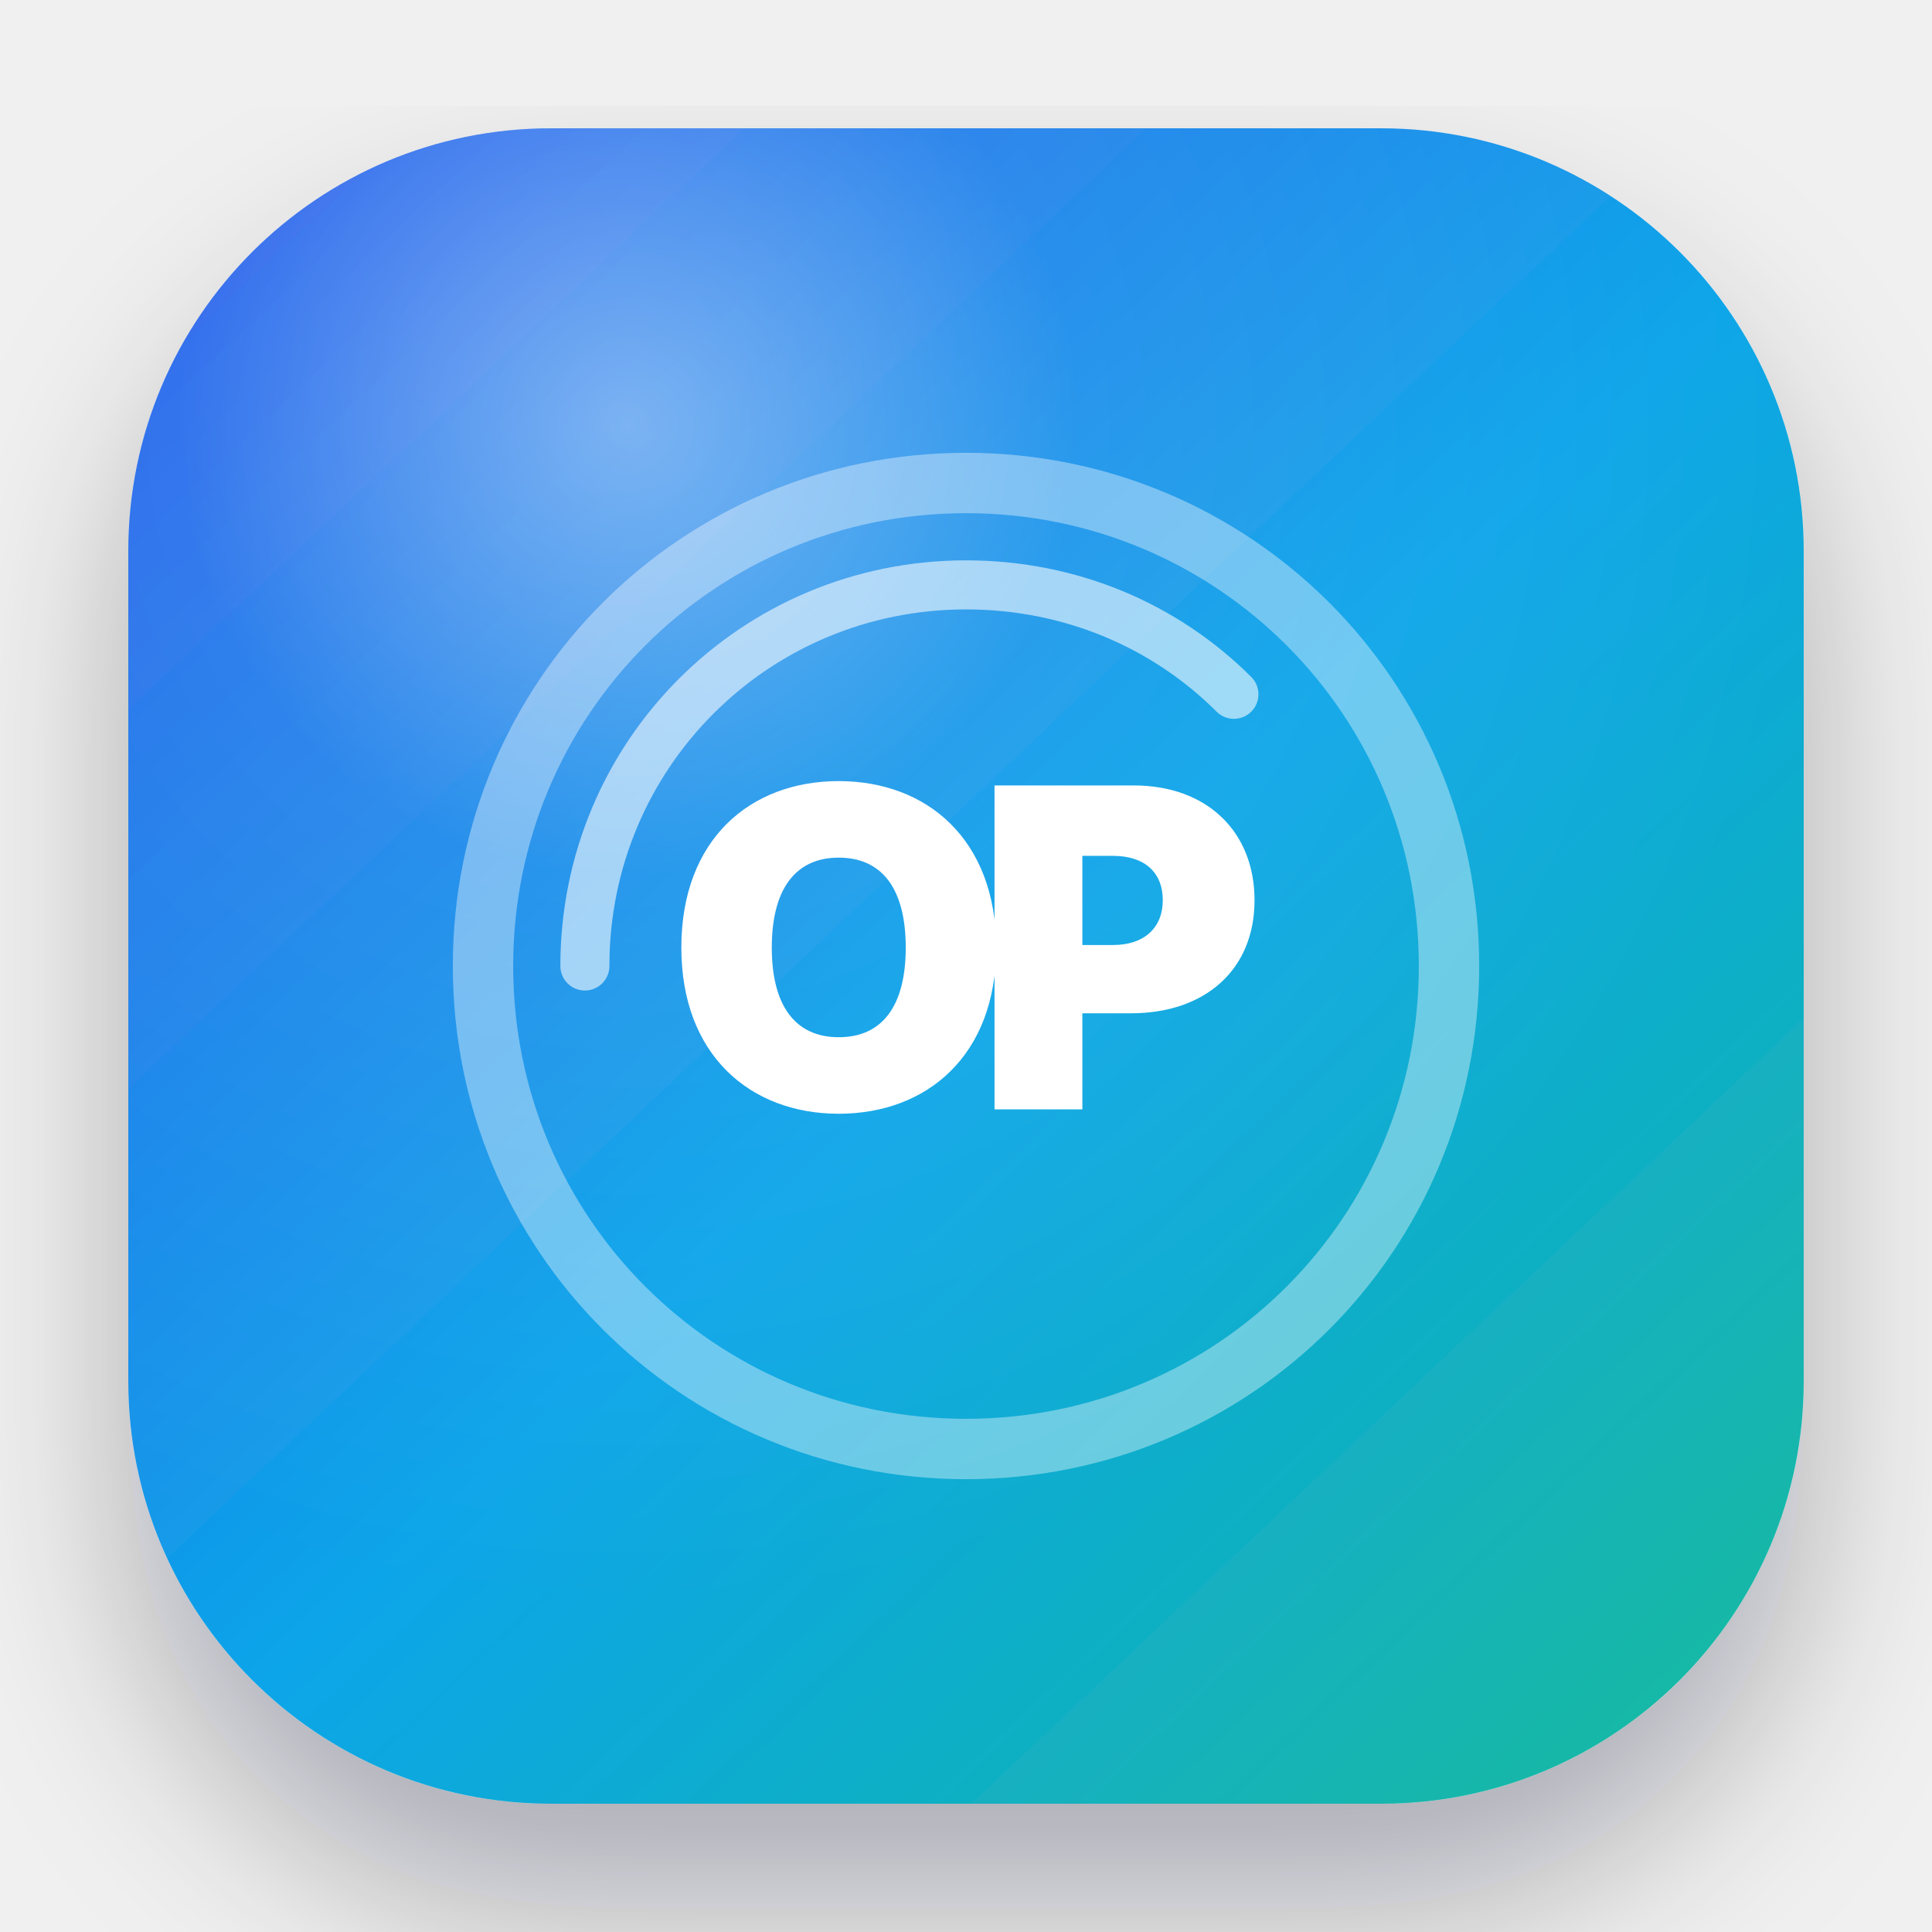
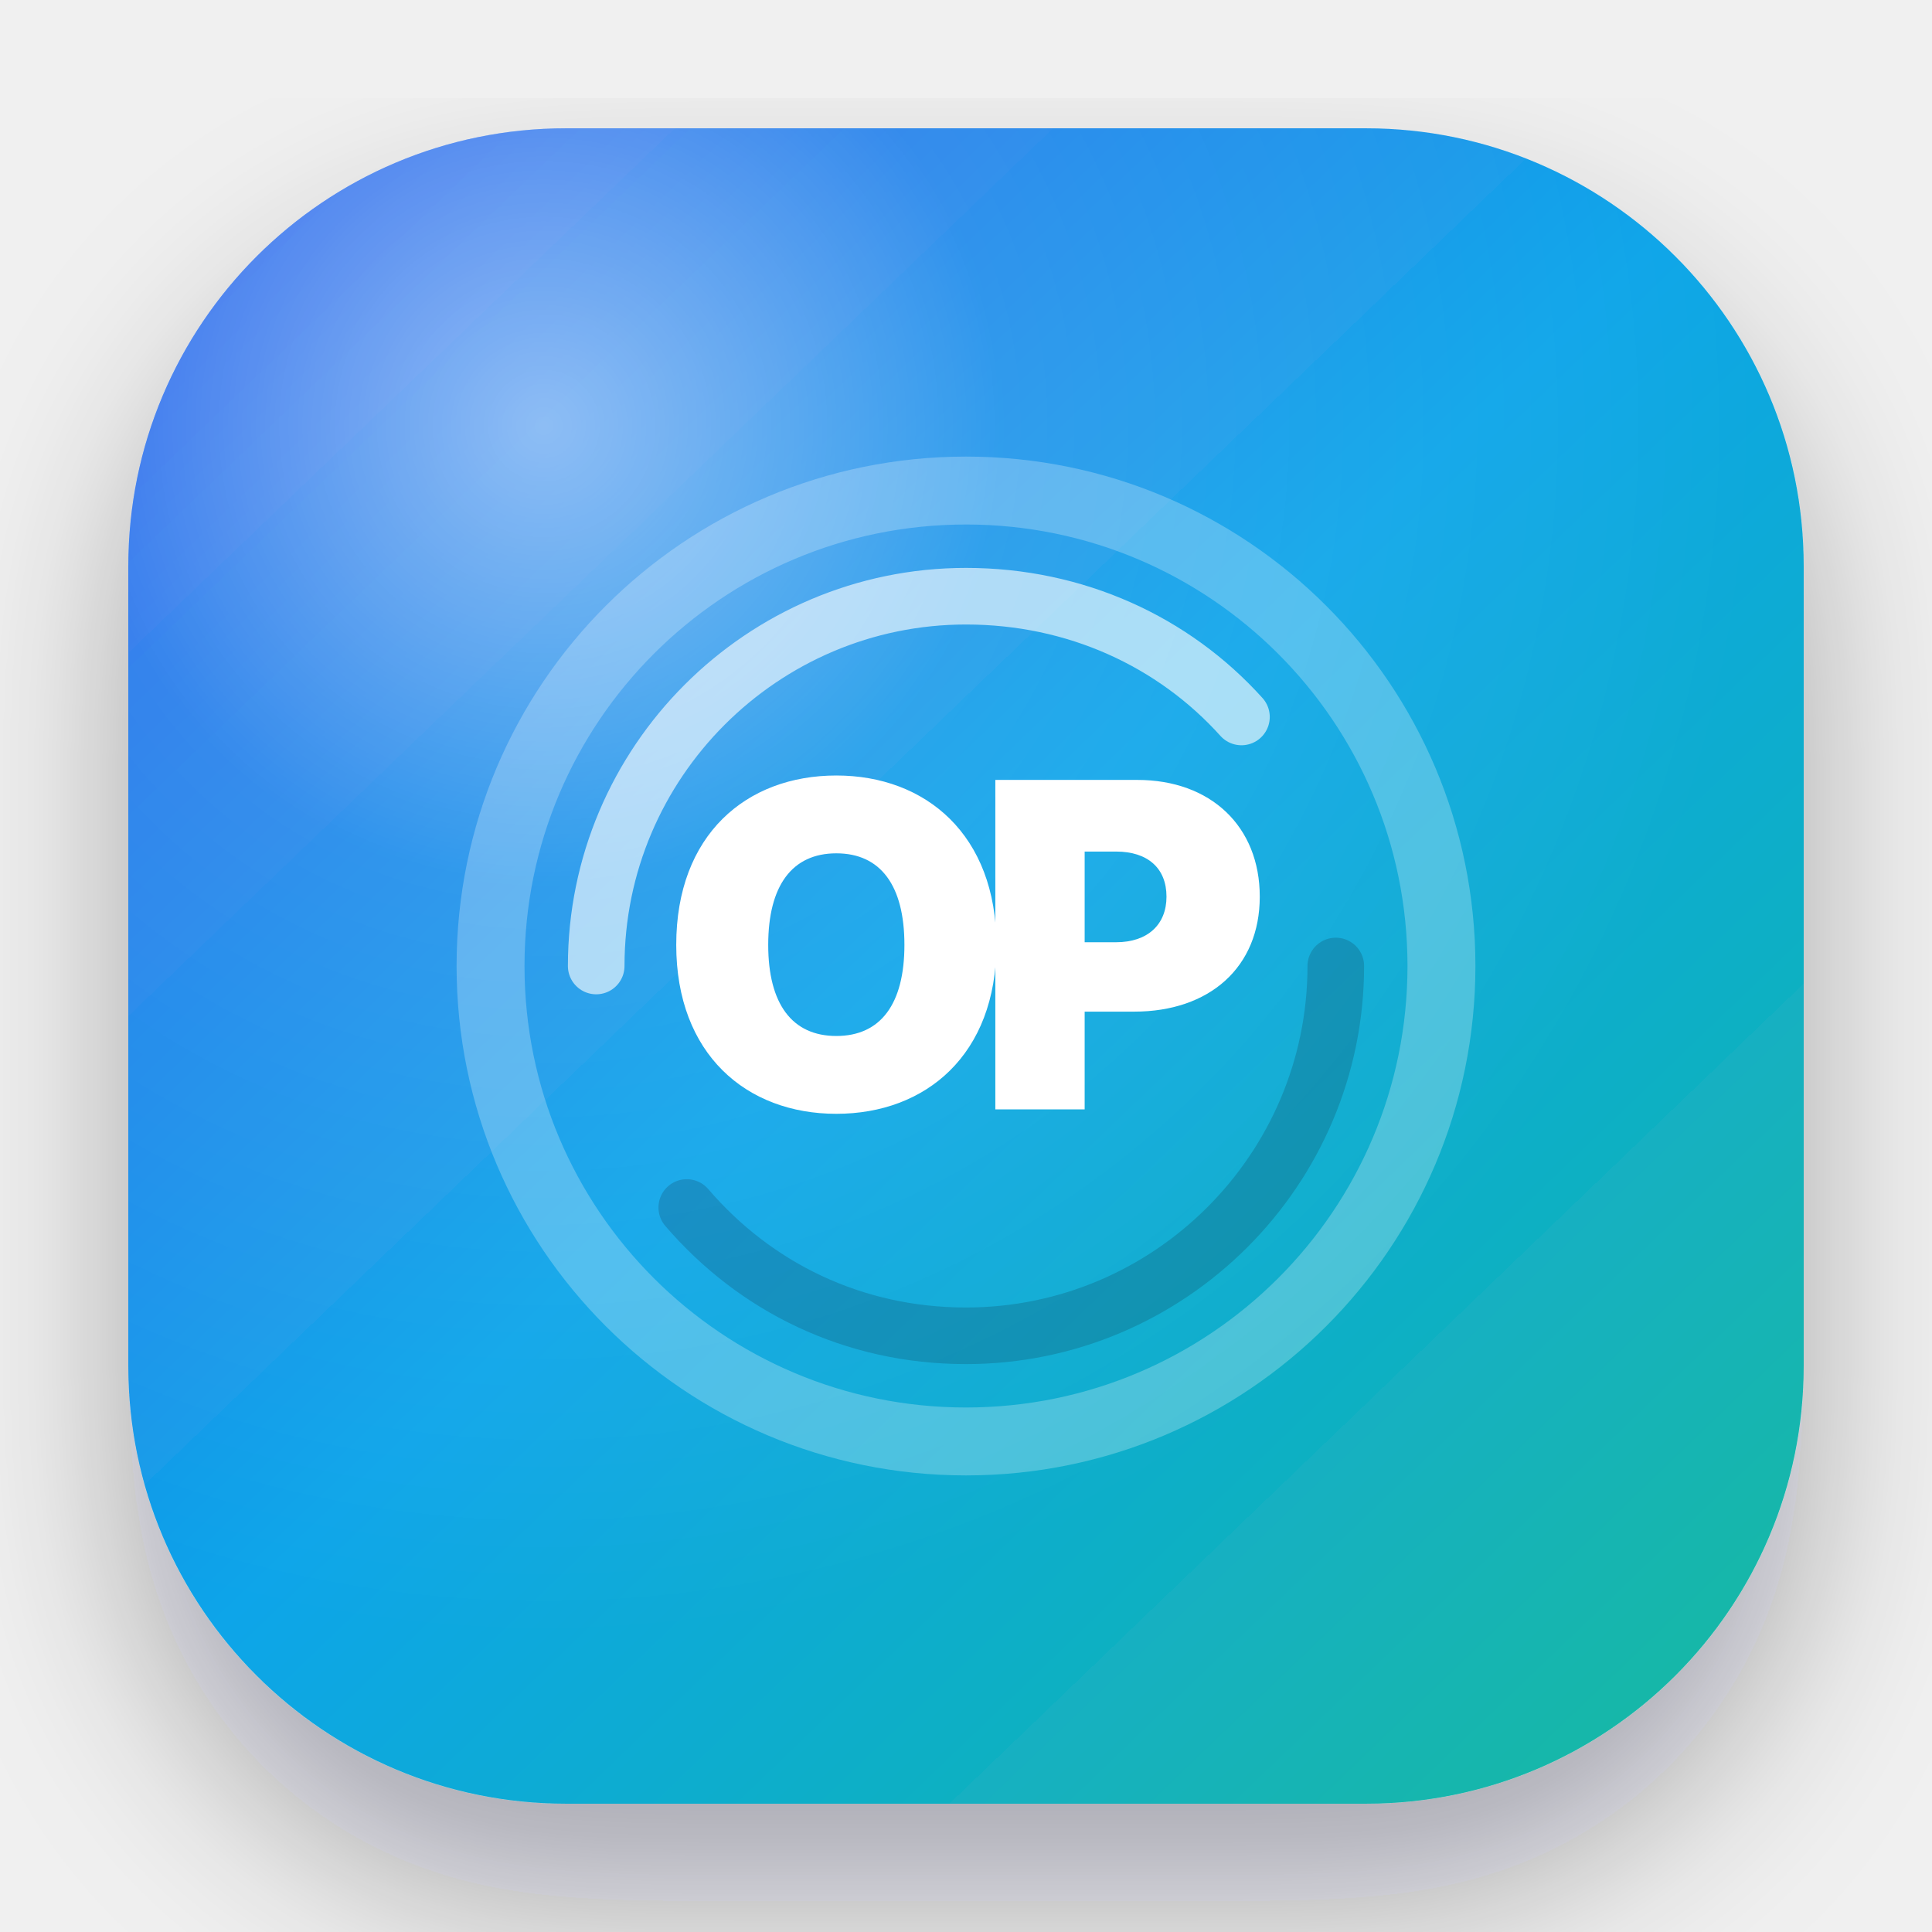
<svg xmlns="http://www.w3.org/2000/svg" viewBox="0 0 512 512" role="img" aria-label="OpsPilot">
  <defs>
-     <linearGradient id="appBg" x1="72" y1="60" x2="442" y2="452" gradientUnits="userSpaceOnUse">
+     <linearGradient id="bg" x1="64" y1="56" x2="448" y2="456" gradientUnits="userSpaceOnUse">
      <stop offset="0" stop-color="#2563EB" />
-       <stop offset="0.52" stop-color="#0EA5E9" />
+       <stop offset=".48" stop-color="#0EA5E9" />
      <stop offset="1" stop-color="#14B8A6" />
    </linearGradient>
-     <radialGradient id="shine" cx="30%" cy="18%" r="70%">
-       <stop offset="0" stop-color="#FFFFFF" stop-opacity=".42" />
-       <stop offset=".38" stop-color="#FFFFFF" stop-opacity=".08" />
+     <radialGradient id="glow" cx="25%" cy="18%" r="72%">
+       <stop offset="0" stop-color="#FFFFFF" stop-opacity=".50" />
+       <stop offset=".38" stop-color="#FFFFFF" stop-opacity=".11" />
      <stop offset="1" stop-color="#FFFFFF" stop-opacity="0" />
    </radialGradient>
-     <filter id="softShadow" x="-30%" y="-30%" width="160%" height="160%">
-       <feDropShadow dx="0" dy="28" stdDeviation="24" flood-color="#020617" flood-opacity=".28" />
+     <filter id="shadow" x="-30%" y="-30%" width="160%" height="160%">
+       <feDropShadow dx="0" dy="26" stdDeviation="24" flood-color="#020617" flood-opacity=".30" />
    </filter>
  </defs>
-   <rect x="34" y="34" width="444" height="444" rx="112" fill="url(#appBg)" filter="url(#softShadow)" />
-   <rect x="34" y="34" width="444" height="444" rx="112" fill="url(#shine)" />
-   <path d="M128 256c0-71 57-128 128-128s128 57 128 128-57 128-128 128-128-57-128-128Z" fill="none" stroke="rgba(255,255,255,.38)" stroke-width="16" />
-   <path d="M155 256c0-56 45-101 101-101 28 0 53 11 71 29" fill="none" stroke="rgba(255,255,255,.58)" stroke-width="13" stroke-linecap="round" />
-   <text x="256" y="294" text-anchor="middle" font-family="Inter, Arial, Helvetica, sans-serif" font-size="118" font-weight="950" letter-spacing="-10" fill="#FFFFFF">OP</text>
+   <rect x="34" y="34" width="444" height="444" rx="116" fill="url(#bg)" filter="url(#shadow)" />
+   <rect x="34" y="34" width="444" height="444" rx="116" fill="url(#glow)" />
+   <circle cx="256" cy="256" r="126" fill="none" stroke="rgba(255,255,255,.25)" stroke-width="18" />
+   <path d="M158 256c0-54 44-98 98-98 29 0 55 12 73 32" fill="none" stroke="rgba(255,255,255,.62)" stroke-width="15" stroke-linecap="round" />
+   <path d="M354 256c0 54-44 98-98 98-30 0-56-13-74-34" fill="none" stroke="rgba(15,23,42,.18)" stroke-width="15" stroke-linecap="round" />
+   <text x="256" y="294" text-anchor="middle" font-family="Inter, Arial, Helvetica, sans-serif" font-size="120" font-weight="950" letter-spacing="-10" fill="#FFFFFF">OP</text>
</svg>
